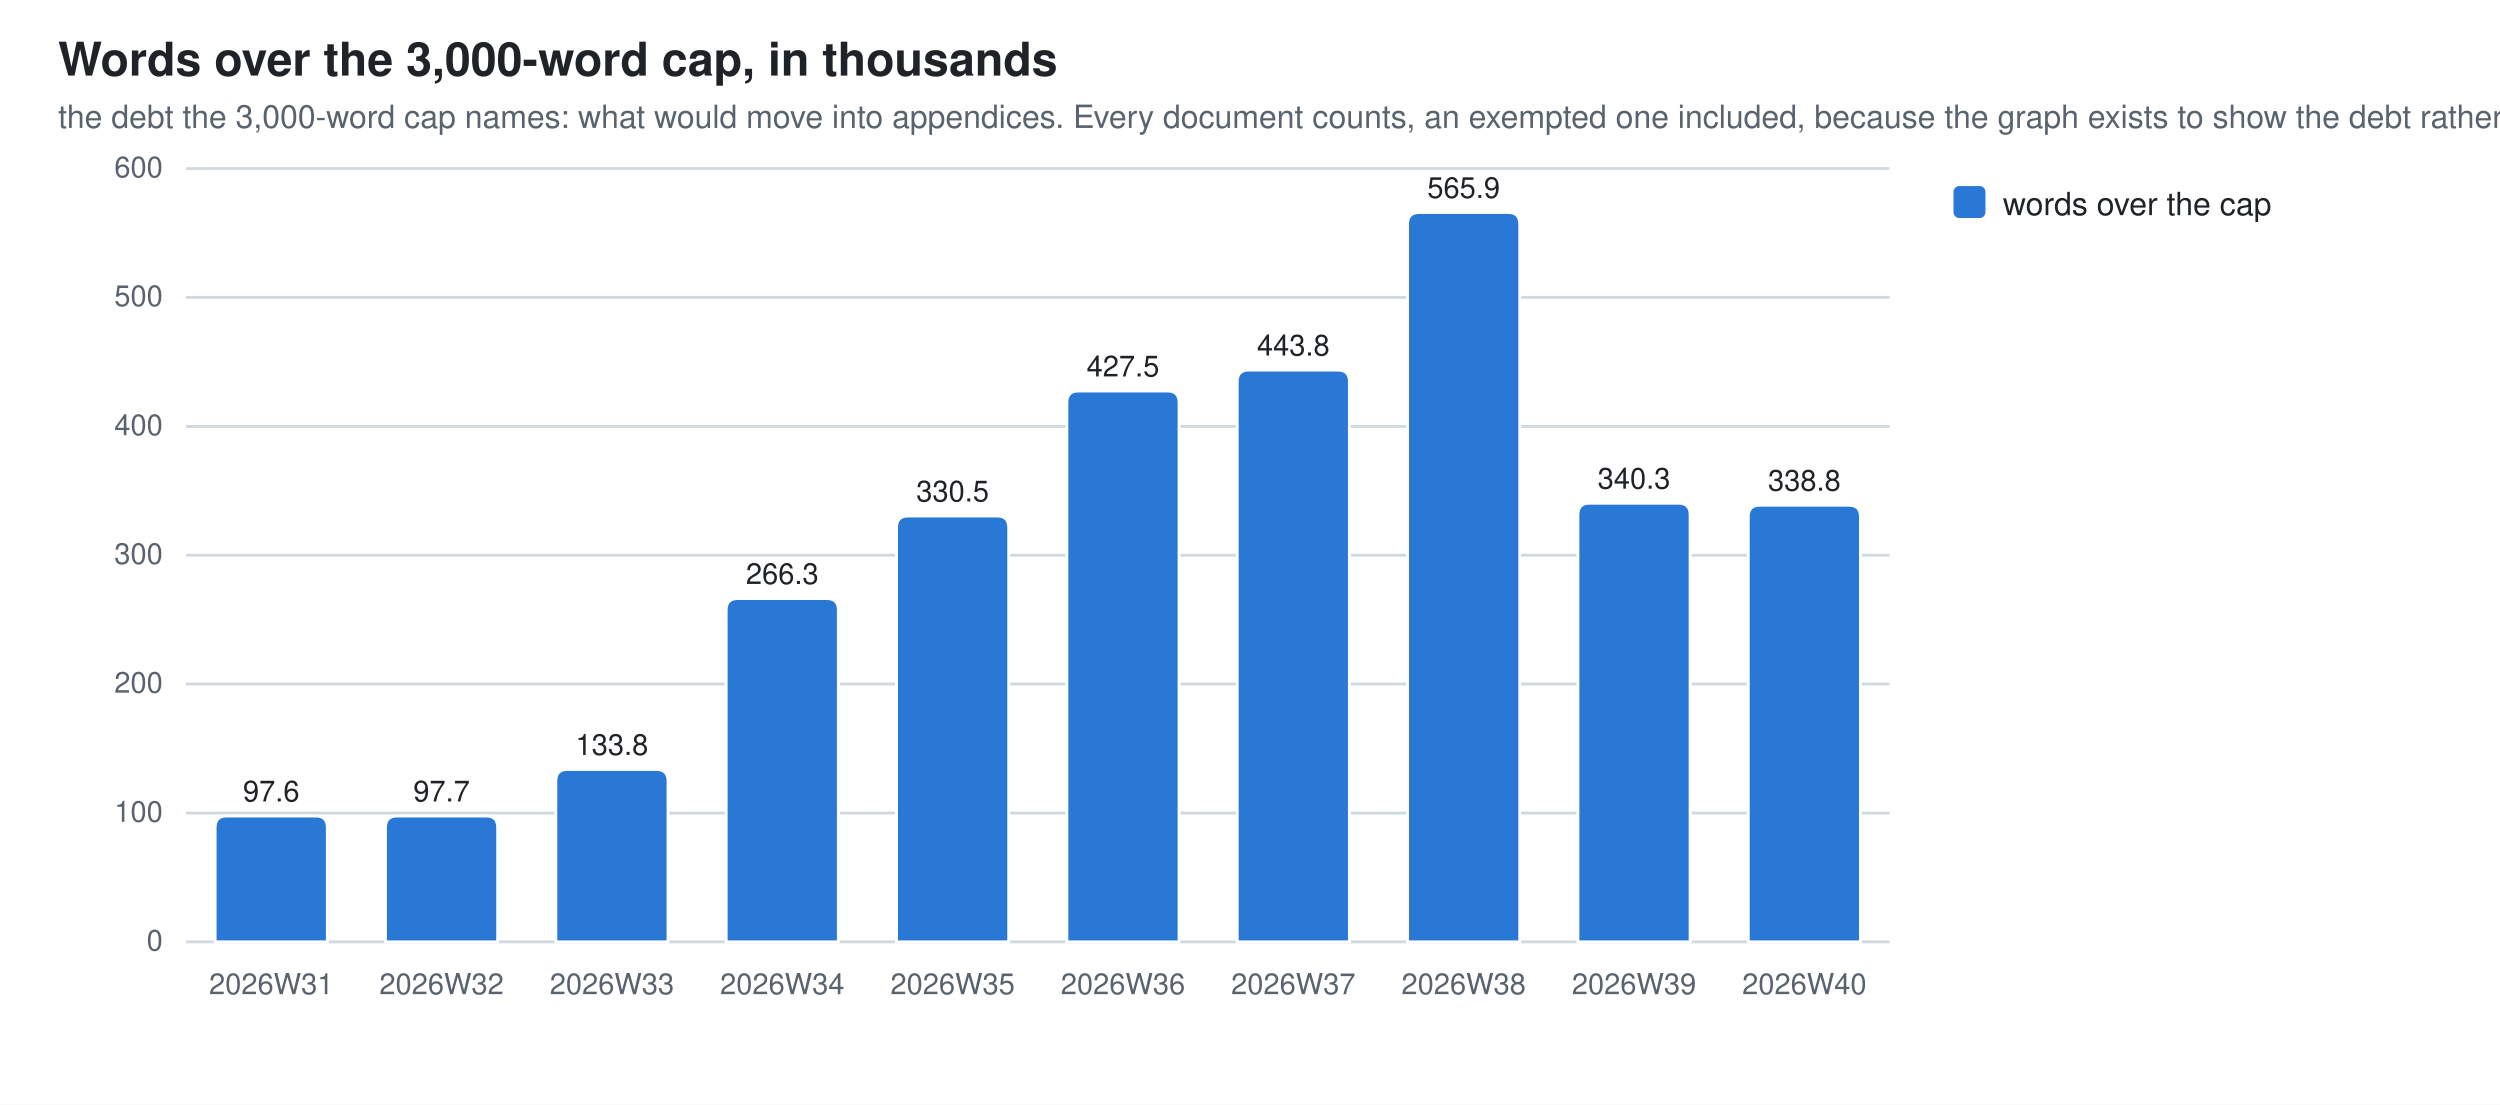
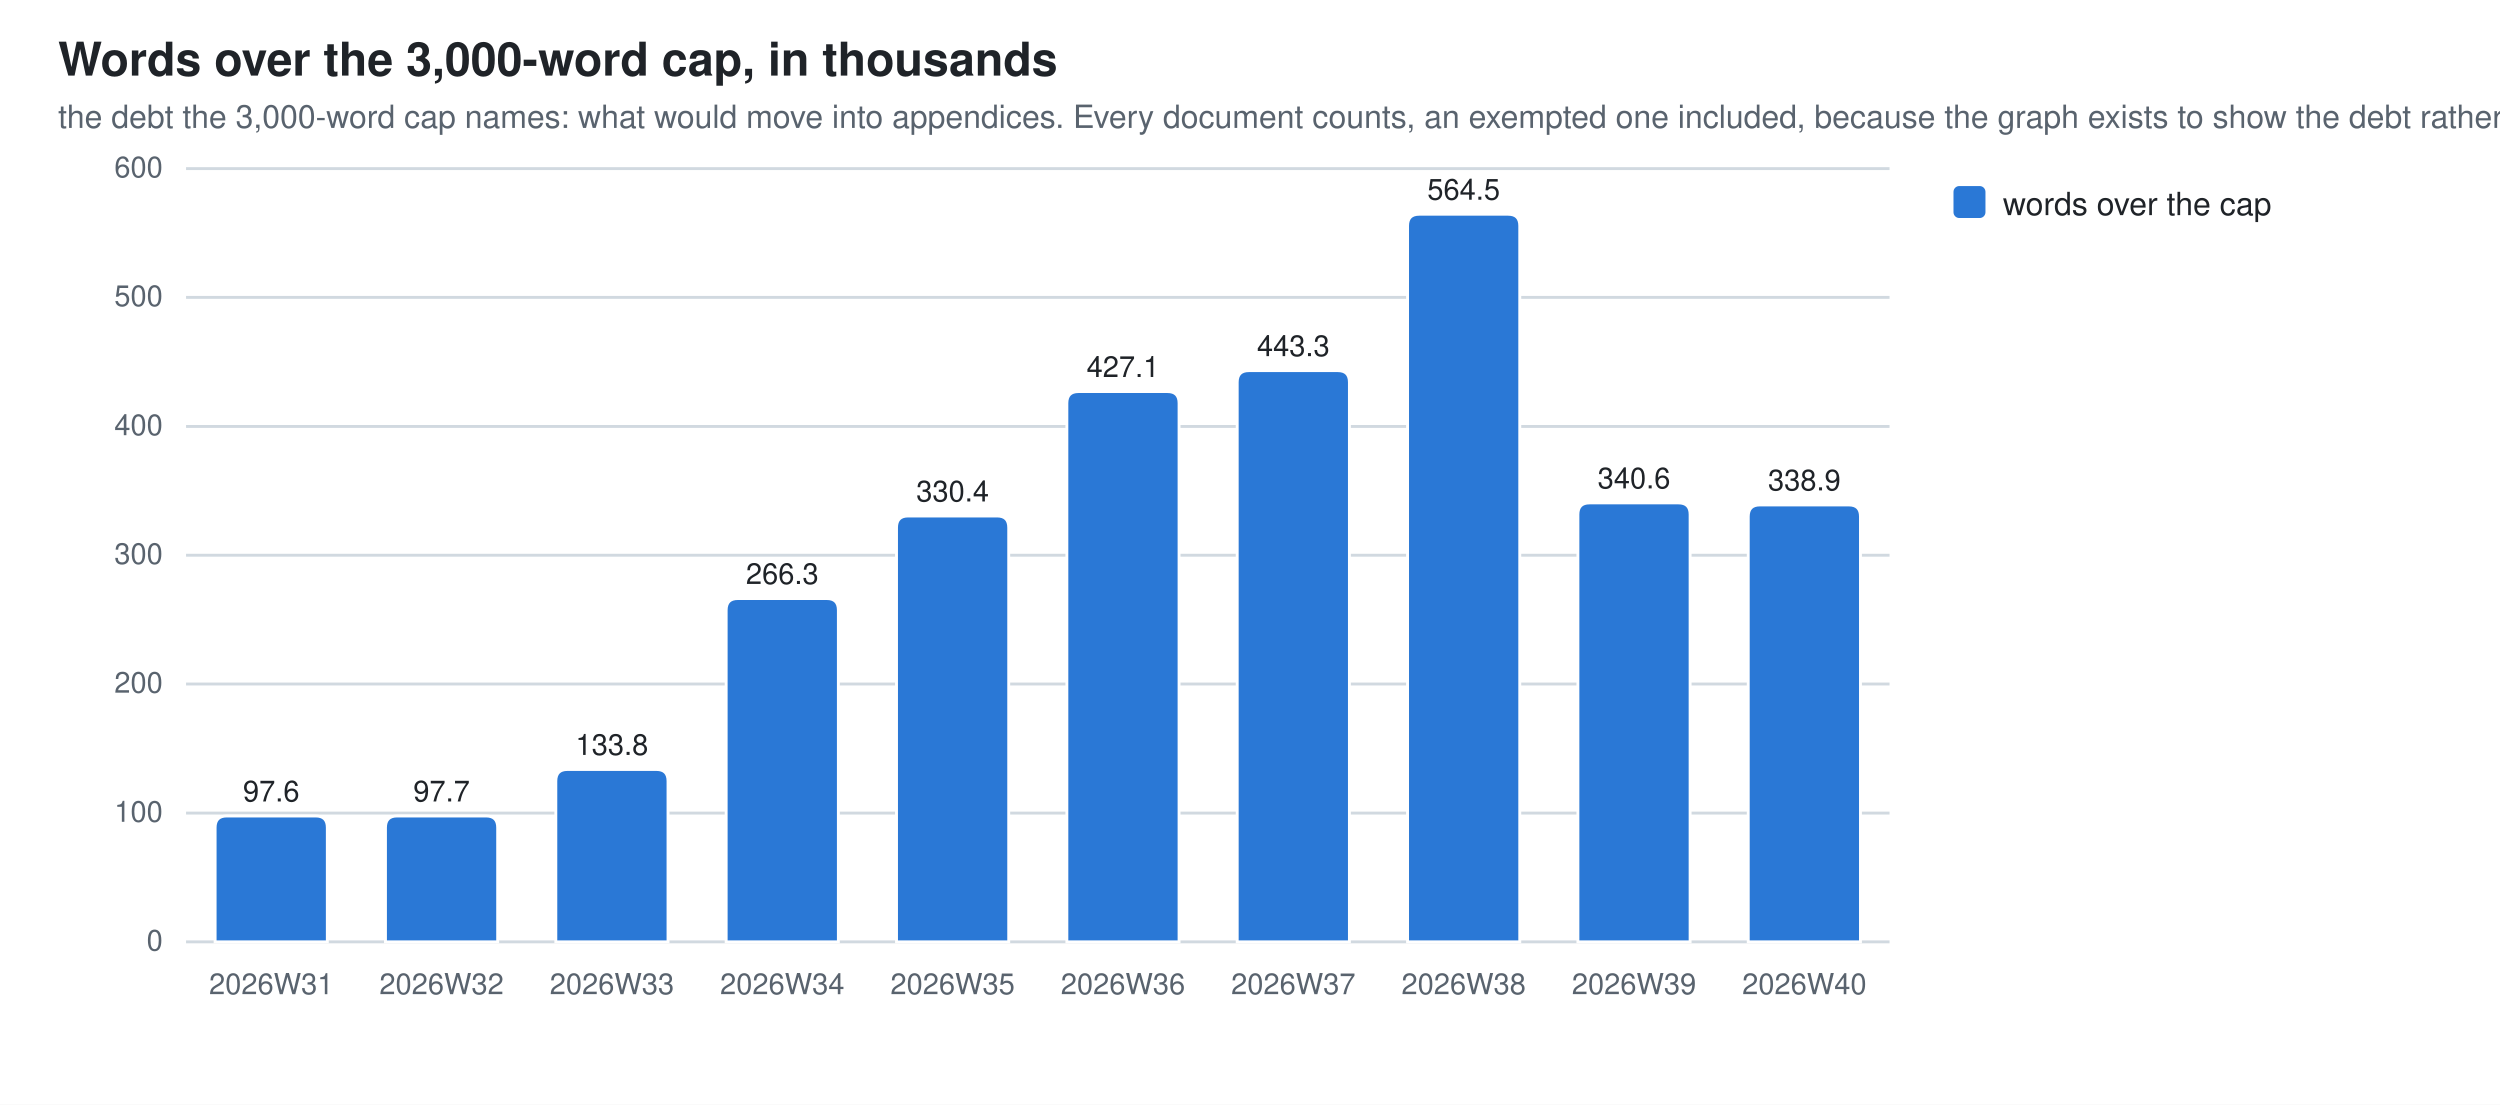
<svg xmlns="http://www.w3.org/2000/svg" width="860" height="380" viewBox="0 0 860 380" role="img" aria-label="Words over the 3,000-word cap, in thousands">
  <style>
  .bg{fill:#ffffff} .fg{fill:#1f2328} .mut{fill:#59636e} .grid{stroke:#d1d9e0}
  .seg{stroke:#ffffff;stroke-width:1}
  .val{paint-order:stroke;stroke:#ffffff;stroke-width:3px;stroke-linejoin:round}
-   .s0{fill:#2a78d6}  .s1{fill:#eb6834}  .s2{fill:#1baf7a}  .s3{fill:#eda100}  .s4{fill:#e87ba4}  .s5{fill:#008300}  .s6{fill:#4a3aa7}  .s7{fill:#e34948}
+   .s0{fill:#2a78d6}
  @media (prefers-color-scheme: dark){
    .bg{fill:#0d1117} .fg{fill:#e6edf3} .mut{fill:#9198a1} .grid{stroke:#30363d}
-     .seg{stroke:#0d1117} .val{stroke:#0d1117} .s0{fill:#3987e5} .s1{fill:#d95926} .s2{fill:#199e70} .s3{fill:#c98500} .s4{fill:#d55181} .s5{fill:#008300} .s6{fill:#9085e9} .s7{fill:#e66767}}
+     .seg{stroke:#0d1117} .val{stroke:#0d1117} .s0{fill:#3987e5}}
  text{font-family:-apple-system,BlinkMacSystemFont,"Segoe UI",Helvetica,Arial,sans-serif}
</style>
  <rect class="bg" width="860" height="380" />
  <text class="fg" x="20" y="26" font-size="16" font-weight="600">Words over the 3,000-word cap, in thousands</text>
  <text class="mut" x="20" y="44" font-size="11">the debt the 3,000-word cap names: what would move into appendices. Every document counts, an exempted one included, because the graph exists to show the debt rather than excuse it</text>
  <line class="grid" x1="64" y1="324.0" x2="650.0" y2="324.0" stroke-width="1" />
  <text class="mut" x="56" y="327.0" font-size="10" text-anchor="end">0</text>
  <line class="grid" x1="64" y1="279.7" x2="650.0" y2="279.7" stroke-width="1" />
  <text class="mut" x="56" y="282.7" font-size="10" text-anchor="end">100</text>
  <line class="grid" x1="64" y1="235.3" x2="650.0" y2="235.3" stroke-width="1" />
  <text class="mut" x="56" y="238.3" font-size="10" text-anchor="end">200</text>
  <line class="grid" x1="64" y1="191.0" x2="650.0" y2="191.0" stroke-width="1" />
  <text class="mut" x="56" y="194.0" font-size="10" text-anchor="end">300</text>
  <line class="grid" x1="64" y1="146.7" x2="650.0" y2="146.7" stroke-width="1" />
  <text class="mut" x="56" y="149.7" font-size="10" text-anchor="end">400</text>
  <line class="grid" x1="64" y1="102.3" x2="650.0" y2="102.3" stroke-width="1" />
  <text class="mut" x="56" y="105.3" font-size="10" text-anchor="end">500</text>
  <line class="grid" x1="64" y1="58.0" x2="650.0" y2="58.0" stroke-width="1" />
  <text class="mut" x="56" y="61.0" font-size="10" text-anchor="end">600</text>
  <path class="seg s0" d="M74.0,324.0 V284.7 Q74.0,280.7 78.0,280.7 H108.6 Q112.6,280.7 112.6,284.7 V324.0 Z" />
  <text class="mut" x="93.3" y="342" font-size="10" text-anchor="middle">2026W31</text>
  <text class="fg val" x="93.3" y="275.7" font-size="10" text-anchor="middle">97.6</text>
  <path class="seg s0" d="M132.6,324.0 V284.7 Q132.6,280.7 136.6,280.7 H167.2 Q171.2,280.7 171.2,284.7 V324.0 Z" />
  <text class="mut" x="151.9" y="342" font-size="10" text-anchor="middle">2026W32</text>
  <text class="fg val" x="151.9" y="275.7" font-size="10" text-anchor="middle">97.7</text>
  <path class="seg s0" d="M191.2,324.0 V268.7 Q191.2,264.7 195.2,264.7 H225.8 Q229.8,264.7 229.8,268.7 V324.0 Z" />
  <text class="mut" x="210.5" y="342" font-size="10" text-anchor="middle">2026W33</text>
  <text class="fg val" x="210.5" y="259.7" font-size="10" text-anchor="middle">133.8</text>
  <path class="seg s0" d="M249.8,324.0 V209.9 Q249.8,205.9 253.8,205.9 H284.4 Q288.4,205.9 288.4,209.9 V324.0 Z" />
  <text class="mut" x="269.1" y="342" font-size="10" text-anchor="middle">2026W34</text>
  <text class="fg val" x="269.1" y="200.9" font-size="10" text-anchor="middle">266.3</text>
  <path class="seg s0" d="M308.4,324.0 V181.5 Q308.4,177.5 312.4,177.5 H343.0 Q347.0,177.5 347.0,181.5 V324.0 Z" />
  <text class="mut" x="327.7" y="342" font-size="10" text-anchor="middle">2026W35</text>
-   <text class="fg val" x="327.7" y="172.5" font-size="10" text-anchor="middle">330.5</text>
-   <path class="seg s0" d="M367.0,324.0 V138.5 Q367.0,134.5 371.0,134.5 H401.6 Q405.6,134.5 405.6,138.5 V324.0 Z" />
+   <text class="fg val" x="327.7" y="172.5" font-size="10" text-anchor="middle">330.4</text>
+   <path class="seg s0" d="M367.0,324.0 V138.7 Q367.0,134.7 371.0,134.7 H401.6 Q405.6,134.7 405.6,138.7 V324.0 Z" />
  <text class="mut" x="386.3" y="342" font-size="10" text-anchor="middle">2026W36</text>
-   <text class="fg val" x="386.3" y="129.5" font-size="10" text-anchor="middle">427.5</text>
-   <path class="seg s0" d="M425.6,324.0 V131.3 Q425.6,127.3 429.6,127.3 H460.2 Q464.2,127.3 464.2,131.3 V324.0 Z" />
+   <text class="fg val" x="386.3" y="129.7" font-size="10" text-anchor="middle">427.1</text>
+   <path class="seg s0" d="M425.6,324.0 V131.5 Q425.6,127.5 429.6,127.5 H460.2 Q464.2,127.5 464.2,131.5 V324.0 Z" />
  <text class="mut" x="444.9" y="342" font-size="10" text-anchor="middle">2026W37</text>
-   <text class="fg val" x="444.9" y="122.3" font-size="10" text-anchor="middle">443.8</text>
-   <path class="seg s0" d="M484.2,324.0 V77.1 Q484.2,73.1 488.2,73.1 H518.8 Q522.8,73.1 522.8,77.1 V324.0 Z" />
+   <text class="fg val" x="444.9" y="122.5" font-size="10" text-anchor="middle">443.3</text>
+   <path class="seg s0" d="M484.2,324.0 V77.7 Q484.2,73.7 488.2,73.7 H518.8 Q522.8,73.7 522.8,77.7 V324.0 Z" />
  <text class="mut" x="503.5" y="342" font-size="10" text-anchor="middle">2026W38</text>
-   <text class="fg val" x="503.5" y="68.1" font-size="10" text-anchor="middle">565.9</text>
-   <path class="seg s0" d="M542.8,324.0 V177.1 Q542.8,173.1 546.8,173.1 H577.4 Q581.4,173.1 581.4,177.1 V324.0 Z" />
+   <text class="fg val" x="503.5" y="68.7" font-size="10" text-anchor="middle">564.5</text>
+   <path class="seg s0" d="M542.8,324.0 V177.0 Q542.8,173.0 546.8,173.0 H577.4 Q581.4,173.0 581.4,177.0 V324.0 Z" />
  <text class="mut" x="562.1" y="342" font-size="10" text-anchor="middle">2026W39</text>
-   <text class="fg val" x="562.1" y="168.1" font-size="10" text-anchor="middle">340.3</text>
-   <path class="seg s0" d="M601.4,324.0 V177.8 Q601.4,173.8 605.4,173.8 H636.0 Q640.0,173.8 640.0,177.8 V324.0 Z" />
+   <text class="fg val" x="562.1" y="168.0" font-size="10" text-anchor="middle">340.6</text>
+   <path class="seg s0" d="M601.4,324.0 V177.7 Q601.4,173.7 605.4,173.7 H636.0 Q640.0,173.7 640.0,177.7 V324.0 Z" />
  <text class="mut" x="620.7" y="342" font-size="10" text-anchor="middle">2026W40</text>
-   <text class="fg val" x="620.7" y="168.8" font-size="10" text-anchor="middle">338.8</text>
+   <text class="fg val" x="620.7" y="168.7" font-size="10" text-anchor="middle">338.9</text>
  <rect class="s0" x="672" y="64" width="11" height="11" rx="2" />
  <text class="fg" y="74" font-size="11">
    <tspan x="689" dy="0">words over the cap</tspan>
  </text>
</svg>
